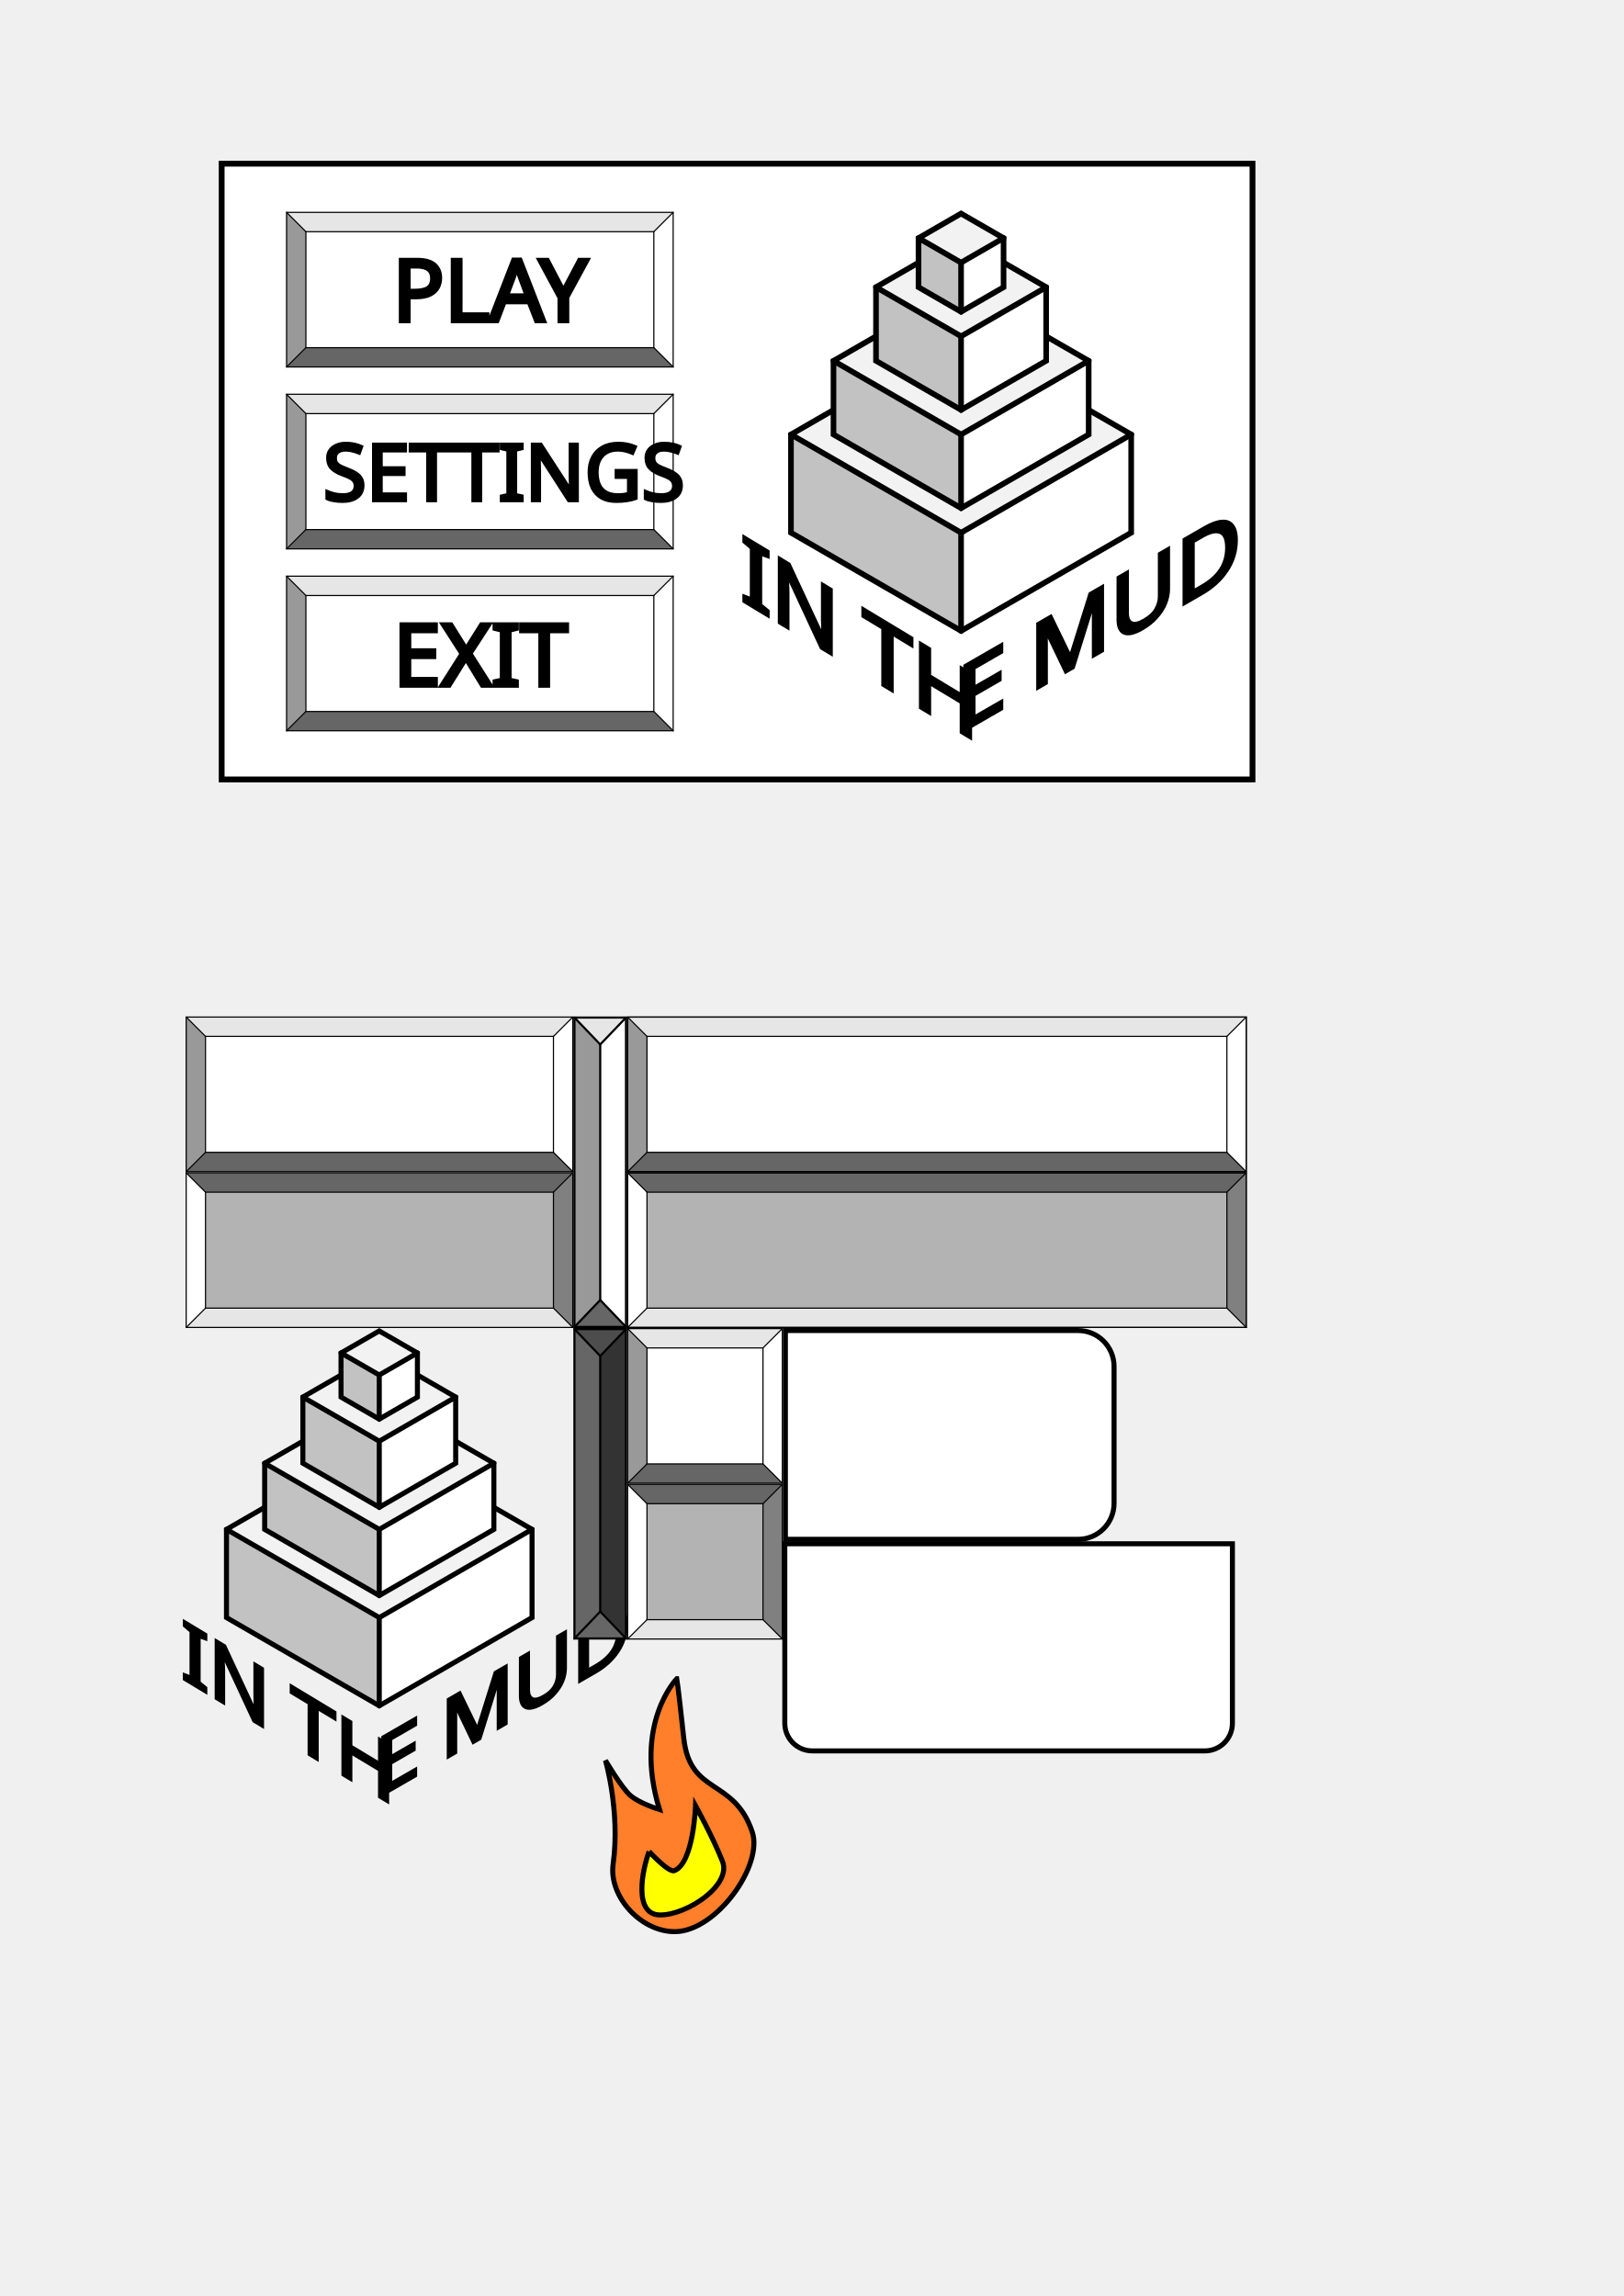
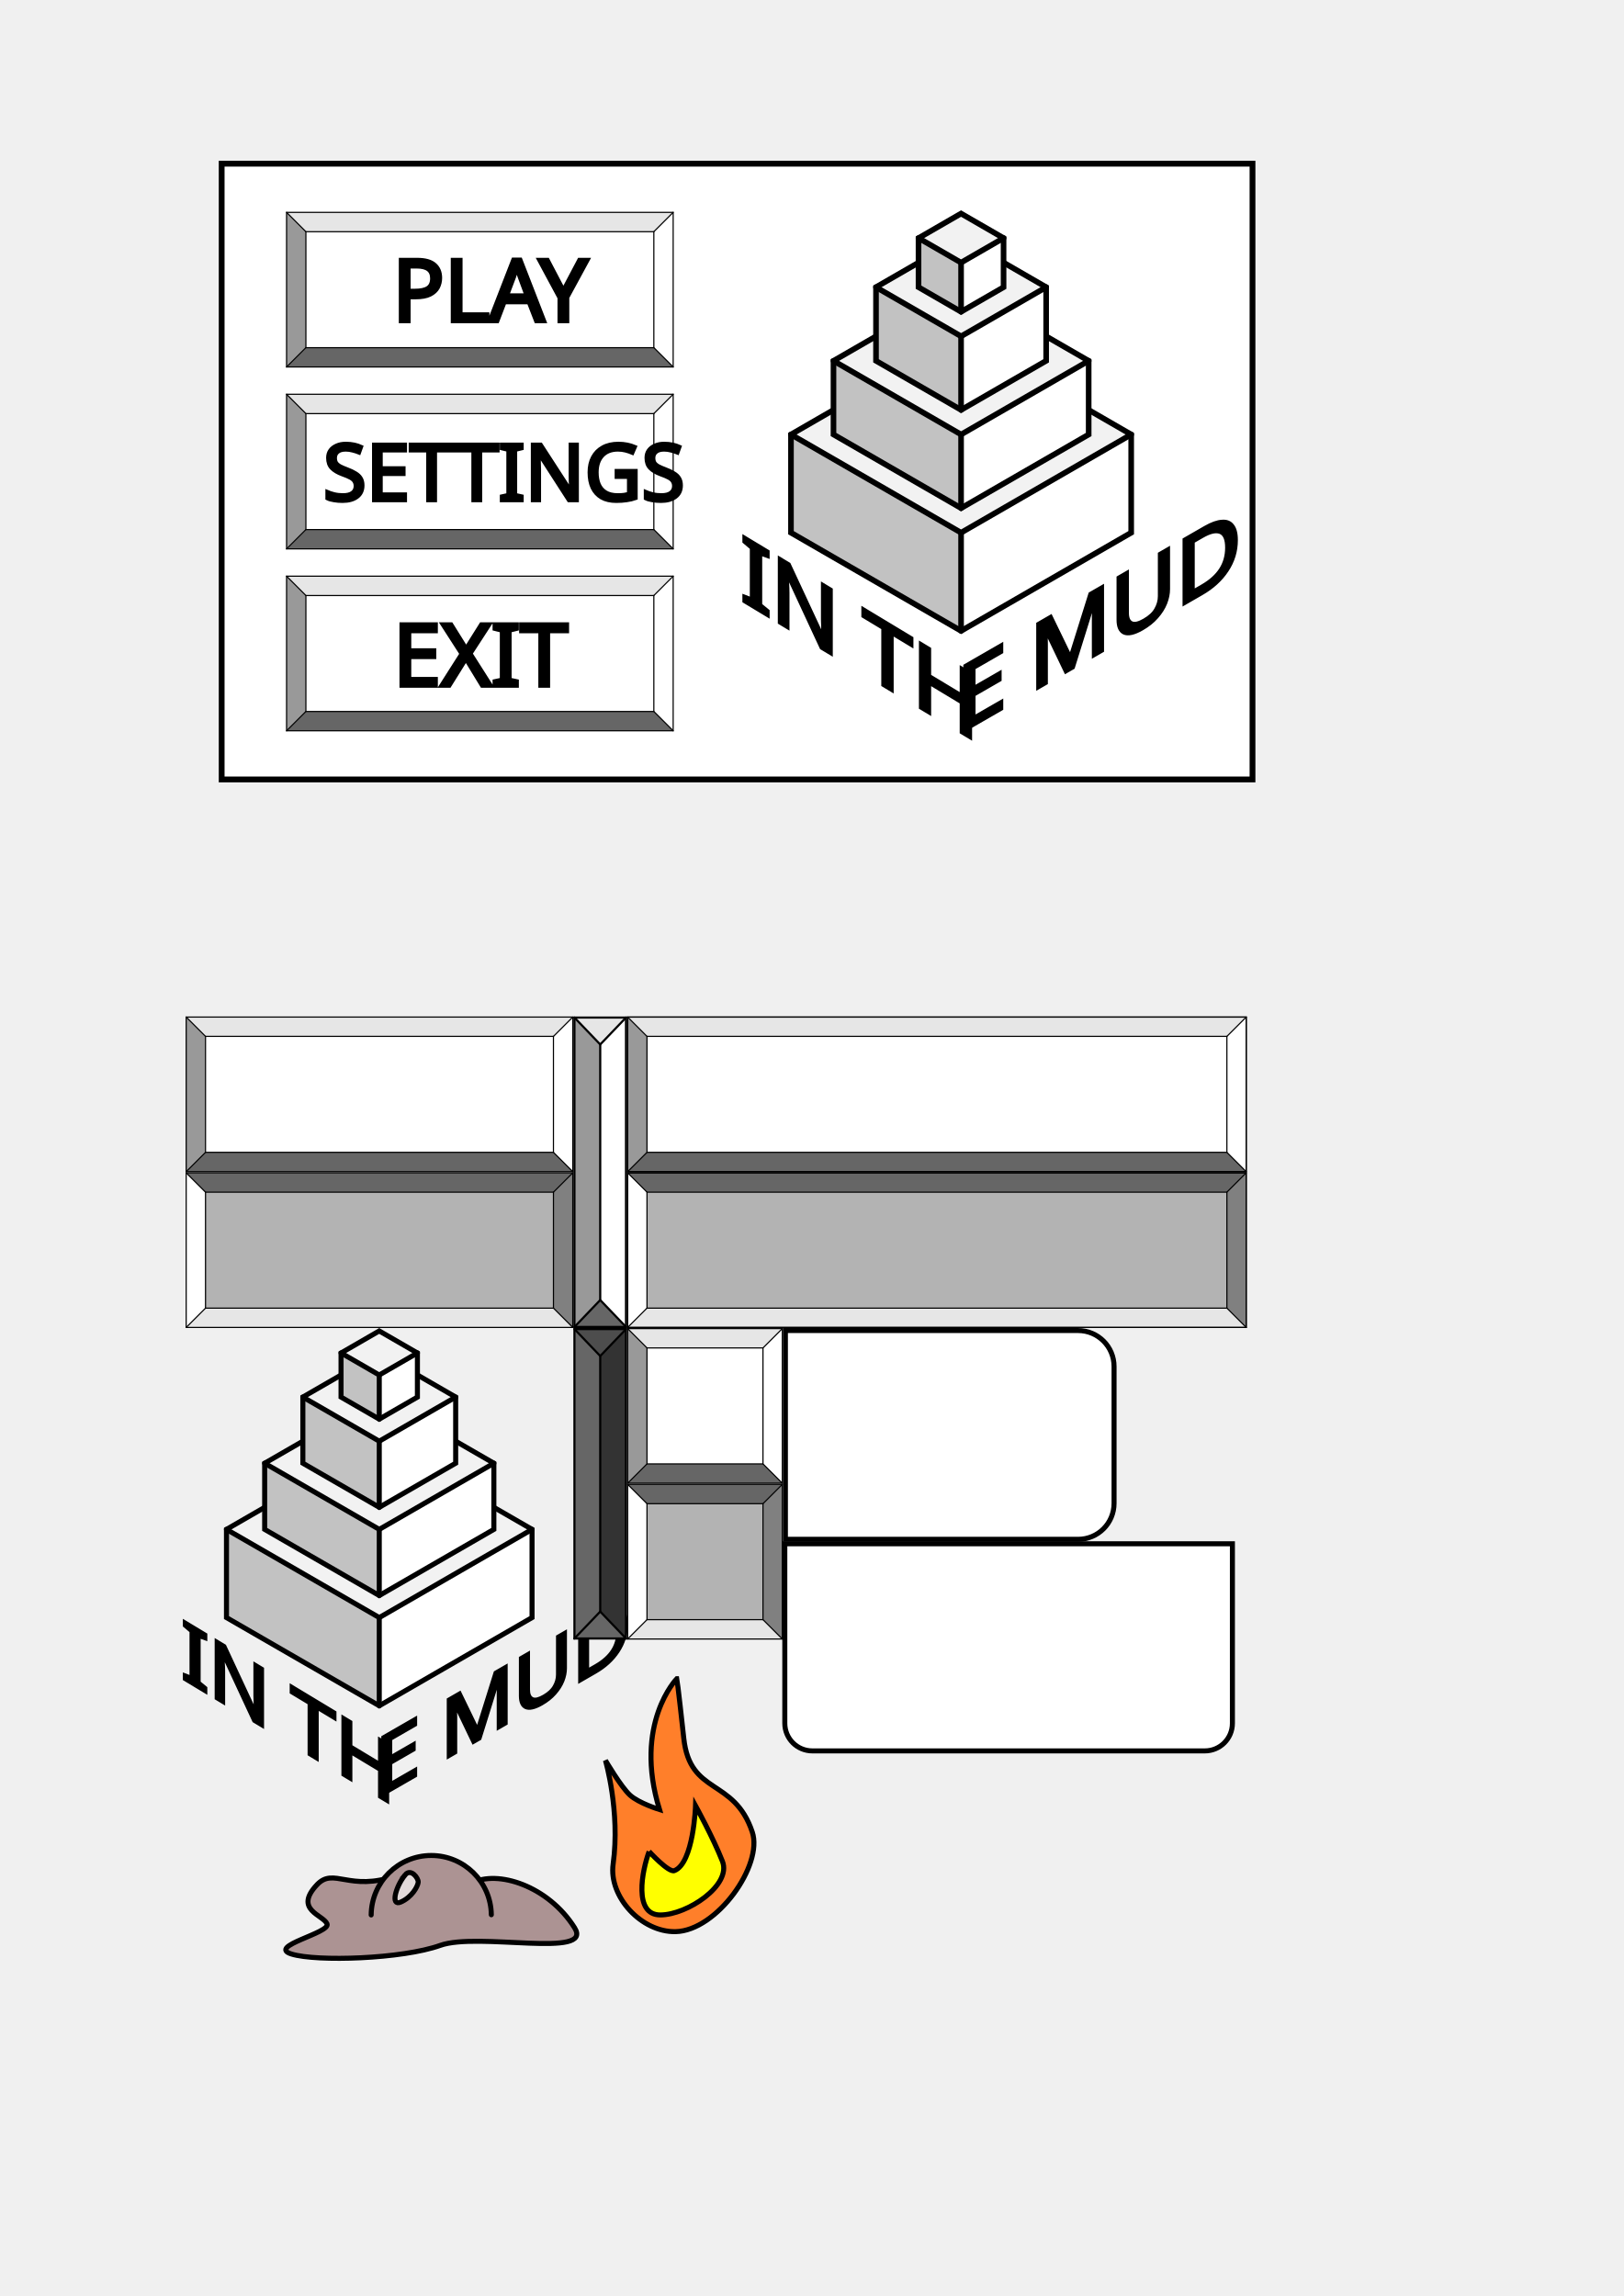
<svg xmlns="http://www.w3.org/2000/svg" width="210mm" height="297mm" viewBox="0 0 210 297" version="1.1" id="svg5" xml:space="preserve">
  <defs id="defs2">
    <rect x="359.373" y="505.8" width="165.139" height="44.596" id="rect2203" />
  </defs>
  <g id="layer1">
    <rect style="fill:#ffffff;stroke:#000000;stroke-width:0.75;stroke-linecap:round;stroke-dasharray:none" id="rect2476" width="133.323" height="79.653" x="28.668" y="21.175" />
    <g id="g2388" transform="translate(-76.68797,18.13089)">
      <path style="fill:#808080;stroke:none;stroke-width:0.15;stroke-linecap:round" d="m 150.768,133.581 -2.5,2.5 v 15 l 2.5,2.5 z" id="path459-7" />
      <path style="fill:#ffffff;stroke:none;stroke-width:0.15;stroke-linecap:round" d="m 103.268,136.081 -2.5,-2.5 v 20 l 2.5,-2.5 z" id="path515-5" />
      <path style="fill:#666666;stroke:none;stroke-width:0.15;stroke-linecap:round" d="m 100.768,133.581 2.5,2.5 h 45 l 2.5,-2.5 z" id="path571-3" />
      <path style="fill:#e6e6e6;stroke:none;stroke-width:0.15;stroke-linecap:round" d="m 100.768,153.581 2.5,-2.5 h 45 l 2.5,2.5 z" id="path681-5" />
      <path style="fill:#e6e6e6;stroke:#000000;stroke-width:0.15;stroke-linecap:round" d="m 100.768,133.581 2.5,2.5" id="path1559" />
      <path style="fill:#e6e6e6;stroke:#000000;stroke-width:0.15;stroke-linecap:round" d="m 100.768,153.581 2.5,-2.5" id="path1561" />
      <rect style="fill:#b3b3b3;stroke:#000000;stroke-width:0.15;stroke-linecap:round" id="rect352-6" width="45" height="15" x="103.268" y="136.081" />
      <path style="fill:#e6e6e6;stroke:#000000;stroke-width:0.15;stroke-linecap:round" d="m 150.768,133.581 -2.5,2.5" id="path1563" />
      <path style="fill:#e6e6e6;stroke:#000000;stroke-width:0.15;stroke-linecap:round" d="m 150.768,153.581 -2.5,-2.5" id="path1565" />
      <rect style="fill:none;stroke:#000000;stroke-width:0.15;stroke-linecap:round" id="rect350-3" width="50" height="20" x="100.768" y="133.581" />
    </g>
    <g id="g2231" transform="translate(3.023116,-40.07913)">
      <path style="fill:#ffffff;stroke:none;stroke-width:0.15;stroke-linecap:round" d="m 84.04,67.549 -2.5,2.5 v 15 l 2.5,2.5 z" id="path459" />
      <path style="fill:#999999;stroke:none;stroke-width:0.15;stroke-linecap:round" d="m 36.54,70.049 -2.5,-2.5 v 20 l 2.5,-2.5 z" id="path515" />
      <path style="fill:#e6e6e6;stroke:none;stroke-width:0.15;stroke-linecap:round" d="m 34.04,67.549 2.5,2.5 h 45 l 2.5,-2.5 z" id="path571" />
      <path style="fill:#666666;stroke:none;stroke-width:0.15;stroke-linecap:round" d="m 34.04,87.549 2.5,-2.5 h 45 l 2.5,2.5 z" id="path681" />
      <path style="fill:#e6e6e6;stroke:#000000;stroke-width:0.15;stroke-linecap:round" d="m 34.04,67.549 2.5,2.5" id="path1551" />
      <path style="fill:#e6e6e6;stroke:#000000;stroke-width:0.15;stroke-linecap:round" d="m 34.04,87.549 2.5,-2.5" id="path1553" />
      <path style="fill:#e6e6e6;stroke:#000000;stroke-width:0.15;stroke-linecap:round" d="m 81.54,70.049 2.5,-2.5" id="path1555" />
      <path style="fill:#e6e6e6;stroke:#000000;stroke-width:0.15;stroke-linecap:round" d="m 81.54,85.049 2.5,2.5" id="path1557" />
      <rect style="fill:none;stroke:#000000;stroke-width:0.15;stroke-linecap:round" id="rect350" width="50" height="20" x="34.04" y="67.549" />
      <rect style="fill:#ffffff;stroke:#000000;stroke-width:0.15;stroke-linecap:round" id="rect352" width="45" height="15" x="36.54" y="70.049" />
      <text xml:space="preserve" style="font-size:11.102px;font-family:'Iosevka Nerd Font';-inkscape-font-specification:'Iosevka Nerd Font';fill:#000000;stroke:#000000;stroke-width:0.525;stroke-linecap:round" x="47.744" y="81.629" id="text737">
        <tspan id="tspan735" style="fill:#000000;stroke-width:0.525" x="47.744" y="81.629">PLAY</tspan>
      </text>
    </g>
    <g id="g2231-6" transform="translate(-9.96014,108.6497)">
      <g id="g2771" transform="translate(-4.2852784e-6,-44.63738)">
        <path style="fill:#ffffff;stroke:none;stroke-width:0.15;stroke-linecap:round" d="m 84.04,67.549 -2.5,2.5 v 15 l 2.5,2.5 z" id="path459-32" />
        <path style="fill:#999999;stroke:none;stroke-width:0.15;stroke-linecap:round" d="m 36.54,70.049 -2.5,-2.5 v 20 l 2.5,-2.5 z" id="path515-0" />
        <path style="fill:#e6e6e6;stroke:none;stroke-width:0.15;stroke-linecap:round" d="m 34.04,67.549 2.5,2.5 h 45 l 2.5,-2.5 z" id="path571-61" />
        <path style="fill:#666666;stroke:none;stroke-width:0.15;stroke-linecap:round" d="m 34.04,87.549 2.5,-2.5 h 45 l 2.5,2.5 z" id="path681-55" />
        <path style="fill:#e6e6e6;stroke:#000000;stroke-width:0.15;stroke-linecap:round" d="m 34.04,67.549 2.5,2.5" id="path1551-4" />
        <path style="fill:#e6e6e6;stroke:#000000;stroke-width:0.15;stroke-linecap:round" d="m 34.04,87.549 2.5,-2.5" id="path1553-7" />
        <path style="fill:#e6e6e6;stroke:#000000;stroke-width:0.15;stroke-linecap:round" d="m 81.54,70.049 2.5,-2.5" id="path1555-65" />
        <path style="fill:#e6e6e6;stroke:#000000;stroke-width:0.15;stroke-linecap:round" d="m 81.54,85.049 2.5,2.5" id="path1557-6" />
        <rect style="fill:none;stroke:#000000;stroke-width:0.15;stroke-linecap:round" id="rect350-9" width="50" height="20" x="34.04" y="67.549" />
        <rect style="fill:#ffffff;stroke:#000000;stroke-width:0.15;stroke-linecap:round" id="rect352-3" width="45" height="15" x="36.54" y="70.049" />
      </g>
    </g>
    <g id="g2231-6-9" transform="translate(47.13832,108.6497)">
      <g id="g2771-20" transform="translate(-4.2852784e-6,-44.63738)">
        <path style="fill:#ffffff;stroke:none;stroke-width:0.15;stroke-linecap:round" d="m 114.04,67.549 -2.5,2.5 v 15 l 2.5,2.5 z" id="path459-32-2" />
        <path style="fill:#999999;stroke:none;stroke-width:0.15;stroke-linecap:round" d="m 36.54,70.049 -2.5,-2.5 v 20 l 2.5,-2.5 z" id="path515-0-37" />
        <path style="fill:#e6e6e6;stroke:none;stroke-width:0.15;stroke-linecap:round" d="m 34.04,67.549 2.5,2.5 75,2e-6 2.5,-2.5 z" id="path571-61-5" />
        <path style="fill:#666666;stroke:none;stroke-width:0.15;stroke-linecap:round" d="m 34.04,87.549 2.5,-2.5 h 75 l 2.5,2.5 z" id="path681-55-9" />
        <path style="fill:#e6e6e6;stroke:#000000;stroke-width:0.15;stroke-linecap:round" d="m 34.04,67.549 2.5,2.5" id="path1551-4-2" />
        <path style="fill:#e6e6e6;stroke:#000000;stroke-width:0.15;stroke-linecap:round" d="m 34.04,87.549 2.5,-2.5" id="path1553-7-28" />
        <path style="fill:#e6e6e6;stroke:#000000;stroke-width:0.15;stroke-linecap:round" d="m 111.54,70.049 2.5,-2.5" id="path1555-65-9" />
        <path style="fill:#e6e6e6;stroke:#000000;stroke-width:0.15;stroke-linecap:round" d="m 111.54,85.049 2.5,2.5" id="path1557-6-7" />
        <rect style="fill:none;stroke:#000000;stroke-width:0.15;stroke-linecap:round" id="rect350-9-3" width="80" height="20" x="34.04" y="67.549" />
        <rect style="fill:#ffffff;stroke:#000000;stroke-width:0.15;stroke-linecap:round" id="rect352-3-6" width="75" height="15" x="36.54" y="70.049" />
        <rect style="fill:none;stroke:#000000;stroke-width:0.15;stroke-linecap:round" id="rect1" width="80" height="20" x="34.04" y="67.549" />
      </g>
    </g>
    <g id="g2231-6-9-1" transform="translate(47.13832,128.7997)">
      <g id="g2771-20-2" transform="translate(-4.2852784e-6,-44.63738)">
        <path style="fill:#808080;stroke:none;stroke-width:0.15;stroke-linecap:round;fill-opacity:1" d="m 114.04,67.549 -2.5,2.5 v 15 l 2.5,2.5 z" id="path459-32-2-9" />
        <path style="fill:#ffffff;stroke:none;stroke-width:0.15;stroke-linecap:round;fill-opacity:1" d="m 36.54,70.049 -2.5,-2.5 v 20 l 2.5,-2.5 z" id="path515-0-37-3" />
        <path style="fill:#666666;stroke:none;stroke-width:0.15;stroke-linecap:round;fill-opacity:1" d="m 34.04,67.549 2.5,2.5 75,2e-6 2.5,-2.5 z" id="path571-61-5-1" />
        <path style="fill:#e6e6e6;stroke:none;stroke-width:0.15;stroke-linecap:round;fill-opacity:1" d="m 34.04,87.549 2.5,-2.5 h 75 l 2.5,2.5 z" id="path681-55-9-9" />
        <path style="fill:#e6e6e6;stroke:#000000;stroke-width:0.15;stroke-linecap:round" d="m 34.04,67.549 2.5,2.5" id="path1551-4-2-4" />
        <path style="fill:#e6e6e6;stroke:#000000;stroke-width:0.15;stroke-linecap:round" d="m 34.04,87.549 2.5,-2.5" id="path1553-7-28-7" />
        <path style="fill:#e6e6e6;stroke:#000000;stroke-width:0.15;stroke-linecap:round" d="m 111.54,70.049 2.5,-2.5" id="path1555-65-9-8" />
        <path style="fill:#e6e6e6;stroke:#000000;stroke-width:0.15;stroke-linecap:round" d="m 111.54,85.049 2.5,2.5" id="path1557-6-7-4" />
        <rect style="fill:none;stroke:#000000;stroke-width:0.15;stroke-linecap:round" id="rect350-9-3-5" width="80" height="20" x="34.04" y="67.549" />
        <rect style="fill:#b3b3b3;stroke:#000000;stroke-width:0.15;stroke-linecap:round;fill-opacity:1" id="rect352-3-6-0" width="75" height="15" x="36.54" y="70.049" />
        <rect style="fill:none;stroke:#000000;stroke-width:0.15;stroke-linecap:round" id="rect1-3" width="80" height="20" x="34.04" y="67.549" />
      </g>
    </g>
    <g id="g2231-6-7" transform="translate(47.13833,148.9497)">
      <g id="g2771-0" transform="translate(-4.2852784e-6,-44.63738)">
        <path style="fill:#ffffff;stroke:none;stroke-width:0.15;stroke-linecap:round" d="m 54.04,67.549 -2.5,2.5 v 15 l 2.5,2.5 z" id="path459-32-9" />
        <path style="fill:#999999;stroke:none;stroke-width:0.15;stroke-linecap:round" d="m 36.54,70.049 -2.5,-2.5 v 20 l 2.5,-2.5 z" id="path515-0-3" />
        <path style="fill:#e6e6e6;stroke:none;stroke-width:0.15;stroke-linecap:round" d="m 34.04,67.549 2.5,2.5 15,2e-6 2.5,-2.5 z" id="path571-61-6" />
        <path style="fill:#666666;stroke:none;stroke-width:0.15;stroke-linecap:round" d="m 34.04,87.549 2.5,-2.5 h 15 l 2.5,2.5 z" id="path681-55-0" />
        <path style="fill:#e6e6e6;stroke:#000000;stroke-width:0.15;stroke-linecap:round" d="m 34.04,67.549 2.5,2.5" id="path1551-4-6" />
        <path style="fill:#e6e6e6;stroke:#000000;stroke-width:0.15;stroke-linecap:round" d="m 34.04,87.549 2.5,-2.5" id="path1553-7-2" />
        <path style="fill:#e6e6e6;stroke:#000000;stroke-width:0.15;stroke-linecap:round" d="m 51.54,70.049 2.5,-2.5" id="path1555-65-6" />
        <path style="fill:#e6e6e6;stroke:#000000;stroke-width:0.15;stroke-linecap:round" d="m 51.54,85.049 2.5,2.5" id="path1557-6-1" />
        <rect style="fill:none;stroke:#000000;stroke-width:0.15;stroke-linecap:round" id="rect350-9-8" width="20" height="20" x="34.04" y="67.549" ry="0" />
        <rect style="fill:#ffffff;stroke:#000000;stroke-width:0.15;stroke-linecap:round" id="rect352-3-7" width="15" height="15" x="36.54" y="70.049" />
      </g>
    </g>
    <g id="g2231-6-7-6" transform="translate(47.13833,169.0997)">
      <g id="g2771-0-1" transform="translate(-4.2852784e-6,-44.63738)">
        <path style="fill:#808080;stroke:none;stroke-width:0.15;stroke-linecap:round;fill-opacity:1" d="m 54.04,67.549 -2.5,2.5 v 15 l 2.5,2.5 z" id="path459-32-9-0" />
        <path style="fill:#ffffff;stroke:none;stroke-width:0.15;stroke-linecap:round;fill-opacity:1" d="m 36.54,70.049 -2.5,-2.5 v 20 l 2.5,-2.5 z" id="path515-0-3-6" />
        <path style="fill:#666666;stroke:none;stroke-width:0.15;stroke-linecap:round;fill-opacity:1" d="m 34.04,67.549 2.5,2.5 15,2e-6 2.5,-2.5 z" id="path571-61-6-3" />
        <path style="fill:#e6e6e6;stroke:none;stroke-width:0.15;stroke-linecap:round;fill-opacity:1" d="m 34.04,87.549 2.5,-2.5 h 15 l 2.5,2.5 z" id="path681-55-0-2" />
        <path style="fill:#e6e6e6;stroke:#000000;stroke-width:0.15;stroke-linecap:round" d="m 34.04,67.549 2.5,2.5" id="path1551-4-6-0" />
        <path style="fill:#e6e6e6;stroke:#000000;stroke-width:0.15;stroke-linecap:round" d="m 34.04,87.549 2.5,-2.5" id="path1553-7-2-6" />
        <path style="fill:#e6e6e6;stroke:#000000;stroke-width:0.15;stroke-linecap:round" d="m 51.54,70.049 2.5,-2.5" id="path1555-65-6-1" />
        <path style="fill:#e6e6e6;stroke:#000000;stroke-width:0.15;stroke-linecap:round" d="m 51.54,85.049 2.5,2.5" id="path1557-6-1-5" />
        <rect style="fill:none;stroke:#000000;stroke-width:0.15;stroke-linecap:round" id="rect350-9-8-5" width="20" height="20" x="34.04" y="67.549" ry="0" />
        <rect style="fill:#b3b3b3;stroke:#000000;stroke-width:0.15;stroke-linecap:round;fill-opacity:1" id="rect352-3-7-4" width="15" height="15" x="36.54" y="70.049" />
      </g>
    </g>
    <g id="g2231-6-5" transform="translate(95.20777,129.0718)">
      <g id="g2771-2" transform="translate(-4.2852784e-6,-44.63738)" />
    </g>
    <g id="g2231-0" transform="translate(3.023116,6.982658)">
      <path style="fill:#ffffff;stroke:none;stroke-width:0.15;stroke-linecap:round" d="m 84.04,67.549 -2.5,2.5 v 15 l 2.5,2.5 z" id="path459-9" />
      <path style="fill:#999999;stroke:none;stroke-width:0.15;stroke-linecap:round" d="m 36.54,70.049 -2.5,-2.5 v 20 l 2.5,-2.5 z" id="path515-3" />
      <path style="fill:#e6e6e6;stroke:none;stroke-width:0.15;stroke-linecap:round" d="m 34.04,67.549 2.5,2.5 h 45 l 2.5,-2.5 z" id="path571-6" />
      <path style="fill:#666666;stroke:none;stroke-width:0.15;stroke-linecap:round" d="m 34.04,87.549 2.5,-2.5 h 45 l 2.5,2.5 z" id="path681-0" />
      <path style="fill:#e6e6e6;stroke:#000000;stroke-width:0.15;stroke-linecap:round" d="m 34.04,67.549 2.5,2.5" id="path1551-6" />
      <path style="fill:#e6e6e6;stroke:#000000;stroke-width:0.15;stroke-linecap:round" d="m 34.04,87.549 2.5,-2.5" id="path1553-2" />
      <path style="fill:#e6e6e6;stroke:#000000;stroke-width:0.15;stroke-linecap:round" d="m 81.54,70.049 2.5,-2.5" id="path1555-6" />
      <path style="fill:#e6e6e6;stroke:#000000;stroke-width:0.15;stroke-linecap:round" d="m 81.54,85.049 2.5,2.5" id="path1557-1" />
      <rect style="fill:none;stroke:#000000;stroke-width:0.15;stroke-linecap:round" id="rect350-8" width="50" height="20" x="34.04" y="67.549" />
      <rect style="fill:#ffffff;stroke:#000000;stroke-width:0.15;stroke-linecap:round" id="rect352-7" width="45" height="15" x="36.54" y="70.049" />
      <text xml:space="preserve" style="font-size:11.102px;font-family:'Iosevka Nerd Font';-inkscape-font-specification:'Iosevka Nerd Font';fill:#000000;stroke:#000000;stroke-width:0.525;stroke-linecap:round" x="47.827" y="81.718" id="text737-9">
        <tspan id="tspan735-20" style="fill:#000000;stroke-width:0.525" x="47.827" y="81.718">EXIT</tspan>
      </text>
    </g>
    <text xml:space="preserve" transform="scale(0.2645833)" id="text2201" style="font-family:'Iosevka Nerd Font';-inkscape-font-specification:'Iosevka Nerd Font';white-space:pre;shape-inside:url(#rect2203);display:inline;fill:#000000;stroke:#000000;stroke-width:0.567;stroke-linecap:round" />
    <g id="g2420" transform="matrix(1.499913,0,0,1.499913,-47.0163,-74.39205)">
      <g id="g2143" transform="matrix(3.227356,0,0,3.227356,-51.46518,-520.9162)">
        <path style="fill:#f2f2f2;fill-opacity:1;stroke:none;stroke-width:0.15;stroke-linecap:round" d="m 51.337,185.761 -4.545,2.624 4.545,2.624 4.545,-2.624 z" id="path1917" />
        <path style="fill:#c2c2c2;fill-opacity:1;stroke:none;stroke-width:0.15;stroke-linecap:round" d="m 46.792,188.385 v 2.624 l 4.545,2.624 v -2.624 z" id="path2121" />
        <path style="fill:#ffffff;fill-opacity:1;stroke:none;stroke-width:0.15;stroke-linecap:round" d="m 55.882,188.385 -4.545,2.624 v 2.624 l 4.545,-2.624 z" id="path2061" />
        <path style="fill:none;fill-opacity:0.602;stroke:#000000;stroke-width:0.15;stroke-linecap:round" d="m 51.337,185.761 -4.545,2.624 v 2.624 l 4.545,2.624 4.545,-2.624 v -2.624 z" id="path497" />
        <path style="fill:#f2f2f2;fill-opacity:1;stroke:none;stroke-width:0.15;stroke-linecap:round" d="m 51.337,184.449 -3.409,1.968 3.409,1.968 3.409,-1.968 z" id="path1915" />
        <path style="fill:#ffffff;fill-opacity:1;stroke:none;stroke-width:0.15;stroke-linecap:round" d="m 54.746,186.417 -3.409,1.968 v 1.968 l 3.409,-1.968 z" id="path2059" />
        <path style="fill:#c2c2c2;fill-opacity:1;stroke:none;stroke-width:0.15;stroke-linecap:round" d="m 47.928,186.417 v 1.968 l 3.409,1.968 v -1.968 z" id="path2119" />
        <path style="fill:none;fill-opacity:0.602;stroke:#000000;stroke-width:0.15;stroke-linecap:round" d="m 51.337,184.449 -3.409,1.968 v 1.968 l 3.409,1.968 3.409,-1.968 c 0,0 0,-1.968 0,-1.968 z" id="path495" />
        <path style="fill:#f2f2f2;fill-opacity:1;stroke:none;stroke-width:0.15;stroke-linecap:round" d="m 51.337,183.136 -2.273,1.312 2.273,1.312 2.273,-1.312 z" id="path1514" />
        <path style="fill:#ffffff;fill-opacity:1;stroke:none;stroke-width:0.15;stroke-linecap:round" d="m 53.609,184.449 -2.273,1.312 v 1.968 l 2.273,-1.312 z" id="path1919" />
        <path style="fill:#c2c2c2;fill-opacity:1;stroke:none;stroke-width:0.15;stroke-linecap:round" d="m 49.064,184.449 v 1.968 l 2.273,1.312 v -1.968 z" id="path2063" />
        <path style="fill:none;fill-opacity:0.602;stroke:#000000;stroke-width:0.15;stroke-linecap:round" d="m 51.337,183.136 -2.273,1.312 v 1.968 l 2.273,1.312 2.273,-1.312 v -1.968 z" id="path446" />
        <path style="fill:#f2f2f2;fill-opacity:1;stroke:none;stroke-width:0.15;stroke-linecap:round" d="m 51.337,182.48 -1.136,0.656 1.136,0.656 1.136,-0.656 z" id="path499" />
        <path style="fill:#c2c2c2;fill-opacity:1;stroke:none;stroke-width:0.15;stroke-linecap:round" d="m 50.2,183.136 v 1.312 l 1.136,0.656 v -1.312 z" id="path1487" />
        <path style="fill:#ffffff;fill-opacity:1;stroke:none;stroke-width:0.15;stroke-linecap:round" d="m 51.337,183.792 v 1.312 l 1.136,-0.656 v -1.312 z" id="path1489" />
        <path style="fill:none;fill-opacity:0.602;stroke:#000000;stroke-width:0.15;stroke-linecap:round" d="m 50.2,184.449 v -1.312 l 1.136,-0.656 1.136,0.656 v 1.312 l -1.136,0.656 z" id="path440" />
        <path style="fill:none;fill-opacity:0.602;stroke:#000000;stroke-width:0.15;stroke-linecap:round" d="m 50.2,183.136 1.136,0.656 1.136,-0.656" id="path442" />
        <path style="fill:none;fill-opacity:0.602;stroke:#000000;stroke-width:0.15;stroke-linecap:round" d="m 51.337,183.792 v 1.312" id="path444" />
        <path style="fill:none;fill-opacity:1;stroke:#000000;stroke-width:0.15;stroke-linecap:round" d="m 49.064,184.449 2.273,1.312 2.273,-1.312" id="path2123" />
        <path style="fill:none;fill-opacity:1;stroke:#000000;stroke-width:0.15;stroke-linecap:round" d="m 51.337,185.761 v 1.968" id="path2125" />
        <path style="fill:none;fill-opacity:1;stroke:#000000;stroke-width:0.15;stroke-linecap:round" d="m 47.928,186.417 3.409,1.968 3.409,-1.968" id="path2129" />
        <path style="fill:none;fill-opacity:1;stroke:#000000;stroke-width:0.15;stroke-linecap:round" d="m 51.337,188.385 v 1.968" id="path2131" />
        <path style="fill:none;fill-opacity:1;stroke:#000000;stroke-width:0.15;stroke-linecap:round" d="m 46.792,188.385 4.545,2.624 4.545,-2.624" id="path2133" />
        <path style="fill:none;fill-opacity:1;stroke:#000000;stroke-width:0.15;stroke-linecap:round" d="m 51.337,191.009 v 2.624" id="path2135" />
        <path style="fill:none;fill-opacity:1;stroke:none;stroke-width:0.15;stroke-linecap:round" d="m 51.337,187.729 -5.681,3.28 5.681,3.28 5.681,-3.28 z" id="path2137" />
      </g>
      <text xml:space="preserve" style="font-size:7.72px;font-family:'Iosevka Nerd Font';-inkscape-font-specification:'Iosevka Nerd Font';fill:#000000;stroke:#000000;stroke-width:0.365;stroke-linecap:round" x="95.229" y="43.855" id="text2209" transform="skewY(31.09045)">
        <tspan id="tspan2207" style="stroke-width:0.365" x="95.229" y="43.855">IN TH</tspan>
      </text>
      <text xml:space="preserve" style="font-size:7.703px;font-family:'Iosevka Nerd Font';-inkscape-font-specification:'Iosevka Nerd Font';fill:#000000;stroke:#000000;stroke-width:0.364;stroke-linecap:round" x="113.844" y="178.515" id="text2217" transform="skewY(-29.94268)">
        <tspan id="tspan2215" style="stroke-width:0.364" x="113.844" y="178.515">E MUD</tspan>
      </text>
    </g>
    <g id="g2420-3" transform="matrix(1.347136,0,0,1.347136,-104.8153,80.54034)">
      <g id="g2143-1" transform="matrix(3.227356,0,0,3.227356,-51.46518,-520.9162)">
        <path style="fill:#f2f2f2;fill-opacity:1;stroke:none;stroke-width:0.15;stroke-linecap:round" d="m 51.337,185.761 -4.545,2.624 4.545,2.624 4.545,-2.624 z" id="path1917-4" />
        <path style="fill:#c2c2c2;fill-opacity:1;stroke:none;stroke-width:0.15;stroke-linecap:round" d="m 46.792,188.385 v 2.624 l 4.545,2.624 v -2.624 z" id="path2121-9" />
        <path style="fill:#ffffff;fill-opacity:1;stroke:none;stroke-width:0.15;stroke-linecap:round" d="m 55.882,188.385 -4.545,2.624 v 2.624 l 4.545,-2.624 z" id="path2061-2" />
        <path style="fill:none;fill-opacity:0.602;stroke:#000000;stroke-width:0.15;stroke-linecap:round" d="m 51.337,185.761 -4.545,2.624 v 2.624 l 4.545,2.624 4.545,-2.624 v -2.624 z" id="path497-0" />
        <path style="fill:#f2f2f2;fill-opacity:1;stroke:none;stroke-width:0.15;stroke-linecap:round" d="m 51.337,184.449 -3.409,1.968 3.409,1.968 3.409,-1.968 z" id="path1915-6" />
        <path style="fill:#ffffff;fill-opacity:1;stroke:none;stroke-width:0.15;stroke-linecap:round" d="m 54.746,186.417 -3.409,1.968 v 1.968 l 3.409,-1.968 z" id="path2059-8" />
        <path style="fill:#c2c2c2;fill-opacity:1;stroke:none;stroke-width:0.15;stroke-linecap:round" d="m 47.928,186.417 v 1.968 l 3.409,1.968 v -1.968 z" id="path2119-9" />
        <path style="fill:none;fill-opacity:0.602;stroke:#000000;stroke-width:0.15;stroke-linecap:round" d="m 51.337,184.449 -3.409,1.968 v 1.968 l 3.409,1.968 3.409,-1.968 c 0,0 0,-1.968 0,-1.968 z" id="path495-2" />
        <path style="fill:#f2f2f2;fill-opacity:1;stroke:none;stroke-width:0.15;stroke-linecap:round" d="m 51.337,183.136 -2.273,1.312 2.273,1.312 2.273,-1.312 z" id="path1514-6" />
        <path style="fill:#ffffff;fill-opacity:1;stroke:none;stroke-width:0.15;stroke-linecap:round" d="m 53.609,184.449 -2.273,1.312 v 1.968 l 2.273,-1.312 z" id="path1919-6" />
        <path style="fill:#c2c2c2;fill-opacity:1;stroke:none;stroke-width:0.15;stroke-linecap:round" d="m 49.064,184.449 v 1.968 l 2.273,1.312 v -1.968 z" id="path2063-4" />
        <path style="fill:none;fill-opacity:0.602;stroke:#000000;stroke-width:0.15;stroke-linecap:round" d="m 51.337,183.136 -2.273,1.312 v 1.968 l 2.273,1.312 2.273,-1.312 v -1.968 z" id="path446-9" />
        <path style="fill:#f2f2f2;fill-opacity:1;stroke:none;stroke-width:0.15;stroke-linecap:round" d="m 51.337,182.48 -1.136,0.656 1.136,0.656 1.136,-0.656 z" id="path499-5" />
        <path style="fill:#c2c2c2;fill-opacity:1;stroke:none;stroke-width:0.15;stroke-linecap:round" d="m 50.2,183.136 v 1.312 l 1.136,0.656 v -1.312 z" id="path1487-0" />
        <path style="fill:#ffffff;fill-opacity:1;stroke:none;stroke-width:0.15;stroke-linecap:round" d="m 51.337,183.792 v 1.312 l 1.136,-0.656 v -1.312 z" id="path1489-4" />
        <path style="fill:none;fill-opacity:0.602;stroke:#000000;stroke-width:0.15;stroke-linecap:round" d="m 50.2,184.449 v -1.312 l 1.136,-0.656 1.136,0.656 v 1.312 l -1.136,0.656 z" id="path440-8" />
        <path style="fill:none;fill-opacity:0.602;stroke:#000000;stroke-width:0.15;stroke-linecap:round" d="m 50.2,183.136 1.136,0.656 1.136,-0.656" id="path442-7" />
        <path style="fill:none;fill-opacity:0.602;stroke:#000000;stroke-width:0.15;stroke-linecap:round" d="m 51.337,183.792 v 1.312" id="path444-1" />
        <path style="fill:none;fill-opacity:1;stroke:#000000;stroke-width:0.15;stroke-linecap:round" d="m 49.064,184.449 2.273,1.312 2.273,-1.312" id="path2123-7" />
        <path style="fill:none;fill-opacity:1;stroke:#000000;stroke-width:0.15;stroke-linecap:round" d="m 51.337,185.761 v 1.968" id="path2125-2" />
        <path style="fill:none;fill-opacity:1;stroke:#000000;stroke-width:0.15;stroke-linecap:round" d="m 47.928,186.417 3.409,1.968 3.409,-1.968" id="path2129-7" />
        <path style="fill:none;fill-opacity:1;stroke:#000000;stroke-width:0.15;stroke-linecap:round" d="m 51.337,188.385 v 1.968" id="path2131-2" />
        <path style="fill:none;fill-opacity:1;stroke:#000000;stroke-width:0.15;stroke-linecap:round" d="m 46.792,188.385 4.545,2.624 4.545,-2.624" id="path2133-2" />
        <path style="fill:none;fill-opacity:1;stroke:#000000;stroke-width:0.15;stroke-linecap:round" d="m 51.337,191.009 v 2.624" id="path2135-6" />
        <path style="fill:none;fill-opacity:1;stroke:none;stroke-width:0.15;stroke-linecap:round" d="m 51.337,187.729 -5.681,3.28 5.681,3.28 5.681,-3.28 z" id="path2137-1" />
      </g>
      <text xml:space="preserve" style="font-size:7.72px;font-family:'Iosevka Nerd Font';-inkscape-font-specification:'Iosevka Nerd Font';fill:#000000;stroke:#000000;stroke-width:0.365;stroke-linecap:round" x="95.229" y="43.855" id="text2209-0" transform="skewY(31.09045)">
        <tspan id="tspan2207-6" style="stroke-width:0.365" x="95.229" y="43.855">IN TH</tspan>
      </text>
      <text xml:space="preserve" style="font-size:7.703px;font-family:'Iosevka Nerd Font';-inkscape-font-specification:'Iosevka Nerd Font';fill:#000000;stroke:#000000;stroke-width:0.364;stroke-linecap:round" x="113.844" y="178.515" id="text2217-1" transform="skewY(-29.94268)">
        <tspan id="tspan2215-5" style="stroke-width:0.364" x="113.844" y="178.515">E MUD</tspan>
      </text>
    </g>
    <g id="g2231-2" transform="translate(3.023119,-16.54824)">
      <path style="fill:#ffffff;stroke:none;stroke-width:0.15;stroke-linecap:round" d="m 84.04,67.549 -2.5,2.5 v 15 l 2.5,2.5 z" id="path459-3" />
      <path style="fill:#999999;stroke:none;stroke-width:0.15;stroke-linecap:round" d="m 36.54,70.049 -2.5,-2.5 v 20 l 2.5,-2.5 z" id="path515-7" />
      <path style="fill:#e6e6e6;stroke:none;stroke-width:0.15;stroke-linecap:round" d="m 34.04,67.549 2.5,2.5 h 45 l 2.5,-2.5 z" id="path571-5" />
      <path style="fill:#666666;stroke:none;stroke-width:0.15;stroke-linecap:round" d="m 34.04,87.549 2.5,-2.5 h 45 l 2.5,2.5 z" id="path681-9" />
      <path style="fill:#e6e6e6;stroke:#000000;stroke-width:0.15;stroke-linecap:round" d="m 34.04,67.549 2.5,2.5" id="path1551-2" />
      <path style="fill:#e6e6e6;stroke:#000000;stroke-width:0.15;stroke-linecap:round" d="m 34.04,87.549 2.5,-2.5" id="path1553-28" />
      <path style="fill:#e6e6e6;stroke:#000000;stroke-width:0.15;stroke-linecap:round" d="m 81.54,70.049 2.5,-2.5" id="path1555-9" />
      <path style="fill:#e6e6e6;stroke:#000000;stroke-width:0.15;stroke-linecap:round" d="m 81.54,85.049 2.5,2.5" id="path1557-7" />
      <rect style="fill:none;stroke:#000000;stroke-width:0.15;stroke-linecap:round" id="rect350-36" width="50" height="20" x="34.04" y="67.549" />
      <rect style="fill:#ffffff;stroke:#000000;stroke-width:0.15;stroke-linecap:round" id="rect352-1" width="45" height="15" x="36.54" y="70.049" />
      <text xml:space="preserve" style="font-size:10.133px;font-family:'Iosevka Nerd Font';-inkscape-font-specification:'Iosevka Nerd Font';fill:#000000;stroke:#000000;stroke-width:0.479;stroke-linecap:round" x="38.786" y="81.273" id="text737-2">
        <tspan id="tspan735-9" style="fill:#000000;stroke-width:0.479" x="38.786" y="81.273">SETTINGS</tspan>
      </text>
    </g>
    <g id="g4475" transform="matrix(0.6670308,0,0,0.6670308,-21.6308,33.42199)">
      <path style="opacity:1;fill:#c3fbc1;fill-opacity:1;stroke:#000000;stroke-width:0.394;stroke-linecap:round;stroke-dasharray:none" d="m 148.809,152.445 v 49.56" id="path3207" />
      <path style="opacity:1;fill:#e6e6e6;fill-opacity:1;stroke:none;stroke-width:0.417;stroke-linecap:round;stroke-dasharray:none" d="m 148.809,152.445 -5,-5.22 h 10 z" id="path3209" />
      <path style="opacity:1;fill:#666666;fill-opacity:1;stroke:none;stroke-width:0.417;stroke-linecap:round;stroke-dasharray:none" d="m 148.809,202.005 -5,5.22 h 10 z" id="path3211" />
      <path style="opacity:1;fill:#ffffff;fill-opacity:1;stroke:none;stroke-width:0.417;stroke-linecap:round;stroke-dasharray:none" d="m 153.809,207.225 v -60 l -5,5.22 v 49.56 z" id="path3213" />
      <path style="opacity:1;fill:#999999;fill-opacity:1;stroke:none;stroke-width:0.417;stroke-linecap:round;stroke-dasharray:none" d="m 143.809,147.225 v 60 l 5,-5.22 v -49.56 z" id="path3269" />
      <rect style="opacity:1;fill:none;fill-opacity:1;stroke:#000000;stroke-width:0.417;stroke-linecap:round;stroke-dasharray:none" id="rect3203" width="10" height="60" x="143.809" y="147.225" />
      <path style="opacity:1;fill:none;fill-opacity:1;stroke:#000000;stroke-width:0.417;stroke-linecap:round;stroke-dasharray:none" d="m 143.809,147.225 5,5.22 5,-5.22" id="path4460" />
      <path style="opacity:1;fill:none;fill-opacity:1;stroke:#000000;stroke-width:0.417;stroke-linecap:round;stroke-dasharray:none" d="m 143.809,207.225 5,-5.22 5,5.22" id="path4462" />
      <path style="opacity:1;fill:none;fill-opacity:1;stroke:#000000;stroke-width:0.417;stroke-linecap:round;stroke-dasharray:none" d="M 148.809,202.005 V 152.445" id="path4464" />
    </g>
    <g id="g4475-9" transform="matrix(0.6670308,0,0,0.6670308,-21.6308,73.722)">
      <path style="opacity:1;fill:#c3fbc1;fill-opacity:1;stroke:#000000;stroke-width:0.394;stroke-linecap:round;stroke-dasharray:none" d="m 148.809,152.445 v 49.56" id="path3207-4" />
      <path style="opacity:1;fill:#4d4d4d;fill-opacity:1;stroke:none;stroke-width:0.417;stroke-linecap:round;stroke-dasharray:none" d="m 148.809,152.445 -5,-5.22 h 10 z" id="path3209-9" />
      <path style="opacity:1;fill:#666666;fill-opacity:1;stroke:none;stroke-width:0.417;stroke-linecap:round;stroke-dasharray:none" d="m 148.809,202.005 -5,5.22 h 10 z" id="path3211-0" />
      <path style="opacity:1;fill:#333333;fill-opacity:1;stroke:none;stroke-width:0.417;stroke-linecap:round;stroke-dasharray:none" d="m 153.809,207.225 v -60 l -5,5.22 v 49.56 z" id="path3213-9" />
      <path style="opacity:1;fill:#666666;fill-opacity:1;stroke:none;stroke-width:0.417;stroke-linecap:round;stroke-dasharray:none" d="m 143.809,147.225 v 60 l 5,-5.22 v -49.56 z" id="path3269-1" />
      <rect style="opacity:1;fill:none;fill-opacity:1;stroke:#000000;stroke-width:0.417;stroke-linecap:round;stroke-dasharray:none" id="rect3203-7" width="10" height="60" x="143.809" y="147.225" />
      <path style="opacity:1;fill:none;fill-opacity:1;stroke:#000000;stroke-width:0.417;stroke-linecap:round;stroke-dasharray:none" d="m 143.809,147.225 5,5.22 5,-5.22" id="path4460-7" />
      <path style="opacity:1;fill:none;fill-opacity:1;stroke:#000000;stroke-width:0.417;stroke-linecap:round;stroke-dasharray:none" d="m 143.809,207.225 5,-5.22 5,5.22" id="path4462-1" />
      <path style="opacity:1;fill:#4d4d4d;fill-opacity:1;stroke:#000000;stroke-width:0.417;stroke-linecap:round;stroke-dasharray:none" d="M 148.809,202.005 V 152.445" id="path4464-1" />
    </g>
    <path id="rect2" style="fill:#ffffff;stroke:#000000;stroke-width:0.65;stroke-linecap:round;stroke-dasharray:none" d="m 101.579,172.112 h 37.849 c 2.58,0 4.658,2.077 4.658,4.658 v 17.691 c 0,2.58 -2.077,4.658 -4.658,4.658 H 101.579 Z" />
    <path id="rect3" style="fill:#ffffff;stroke:#000000;stroke-width:0.65;stroke-linecap:round;stroke-dasharray:none" d="m 159.392,199.692 v 23.227 c 0,1.977 -1.592,3.569 -3.569,3.569 H 105.071 c -1.977,0 -3.569,-1.592 -3.569,-3.569 v -23.227 z" />
    <path style="fill:#ff7f2a;stroke:#000000;stroke-width:0.65;stroke-linecap:round" d="m 87.536,217.147 c 0,0 -5.666,5.806 -2.242,16.927 0,0 -2.655,-0.811 -3.811,-1.861 -1.156,-1.05 -3.179,-4.496 -3.179,-4.496 0,0 1.935,6.594 0.994,13.419 -0.585,4.238 3.686,8.823 8.075,8.732 5.337,-0.111 11.359,-8.605 9.921,-12.887 -2.376,-7.076 -8.047,-4.689 -8.857,-12.116 -0.78,-7.153 -0.9,-7.718 -0.9,-7.718 z" id="path2" />
    <path style="fill:#ffff00;stroke:#000000;stroke-width:0.65;stroke-linecap:round" d="m 83.952,239.504 c -0.914,2.476 -2.054,8.205 1.443,8.205 3.497,0 9.253,-3.849 8.044,-6.929 -1.21,-3.079 -3.482,-7.198 -3.482,-7.198 0,0 -0.246,7.444 -2.741,8.397 -0.742,0.284 -3.265,-2.476 -3.265,-2.476 z" id="path3" />
+     <path style="fill:#ac9393;stroke:#000000;stroke-width:0.65;stroke-linecap:round" d="m 40.987,243.808 c -3.041,3.252 0.834,3.881 1.313,5.058 0.478,1.177 -7.839,2.893 -4.587,3.902 3.252,1.008 14.318,0.639 19.222,-1.12 4.904,-1.759 19.909,1.749 17.376,-2.286 -3.381,-5.385 -9.989,-7.566 -13.349,-5.746 -3.36,1.819 -7.447,-1.792 -9.723,-0.989 -6.078,2.146 -8.064,-1.158 -10.251,1.181 z" id="path1" />
+     <path style="fill:#ac9393;stroke:#000000;stroke-width:0.65;stroke-linecap:round" id="path4" d="m 48.005,247.709 a 7.771,7.771 0 0 1 7.756,-7.692 7.771,7.771 0 0 1 7.784,7.664" />
+     <path style="fill:#e3dbdb;stroke:#000000;stroke-width:0.65;stroke-linecap:round" d="m 52.393,242.532 c -1.221,1.493 -1.928,4.104 -0.568,3.514 1.436,-0.623 2.188,-1.991 2.263,-2.556 0.068,-0.507 -0.944,-1.877 -1.696,-0.958 z" id="path5" />
  </g>
</svg>
